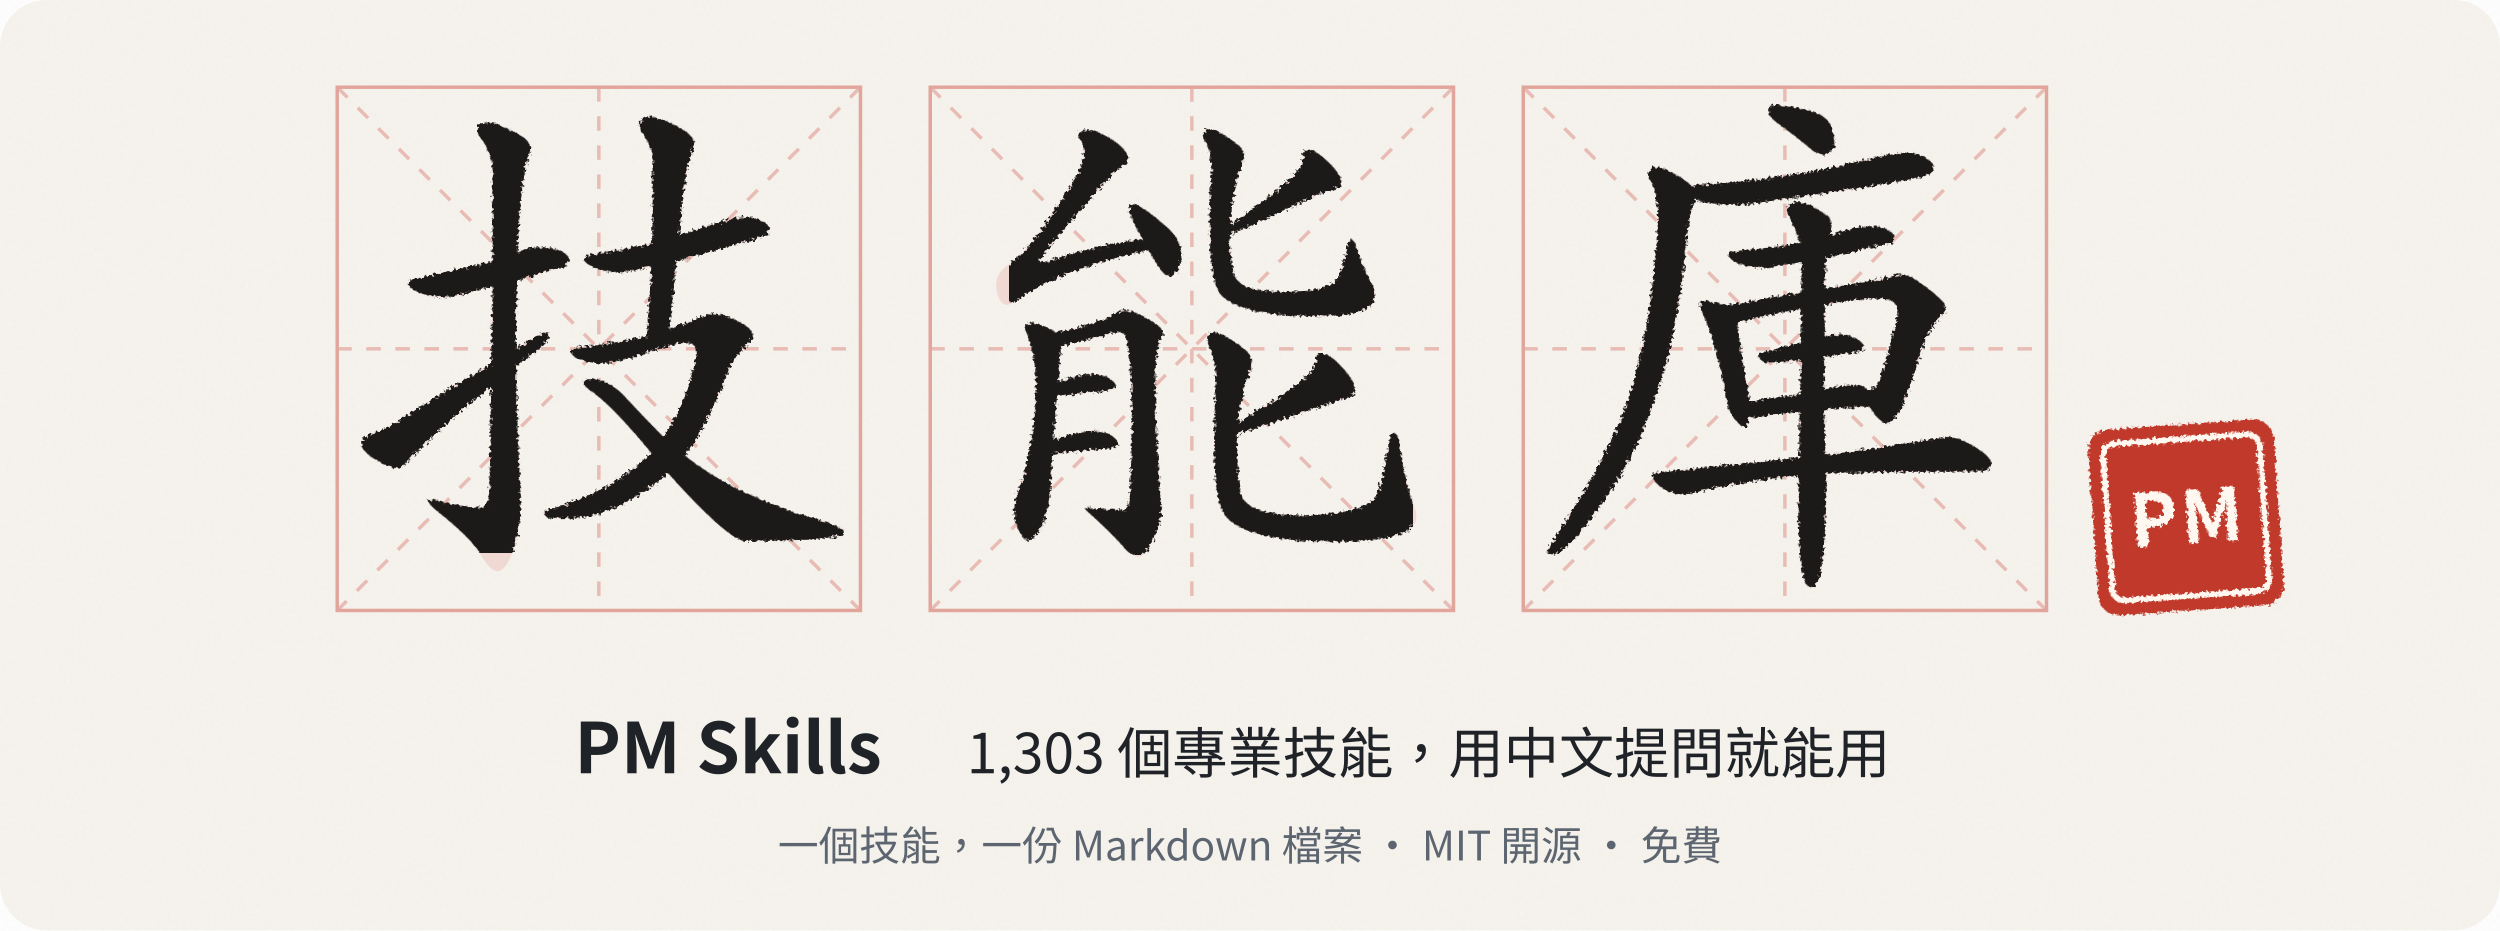
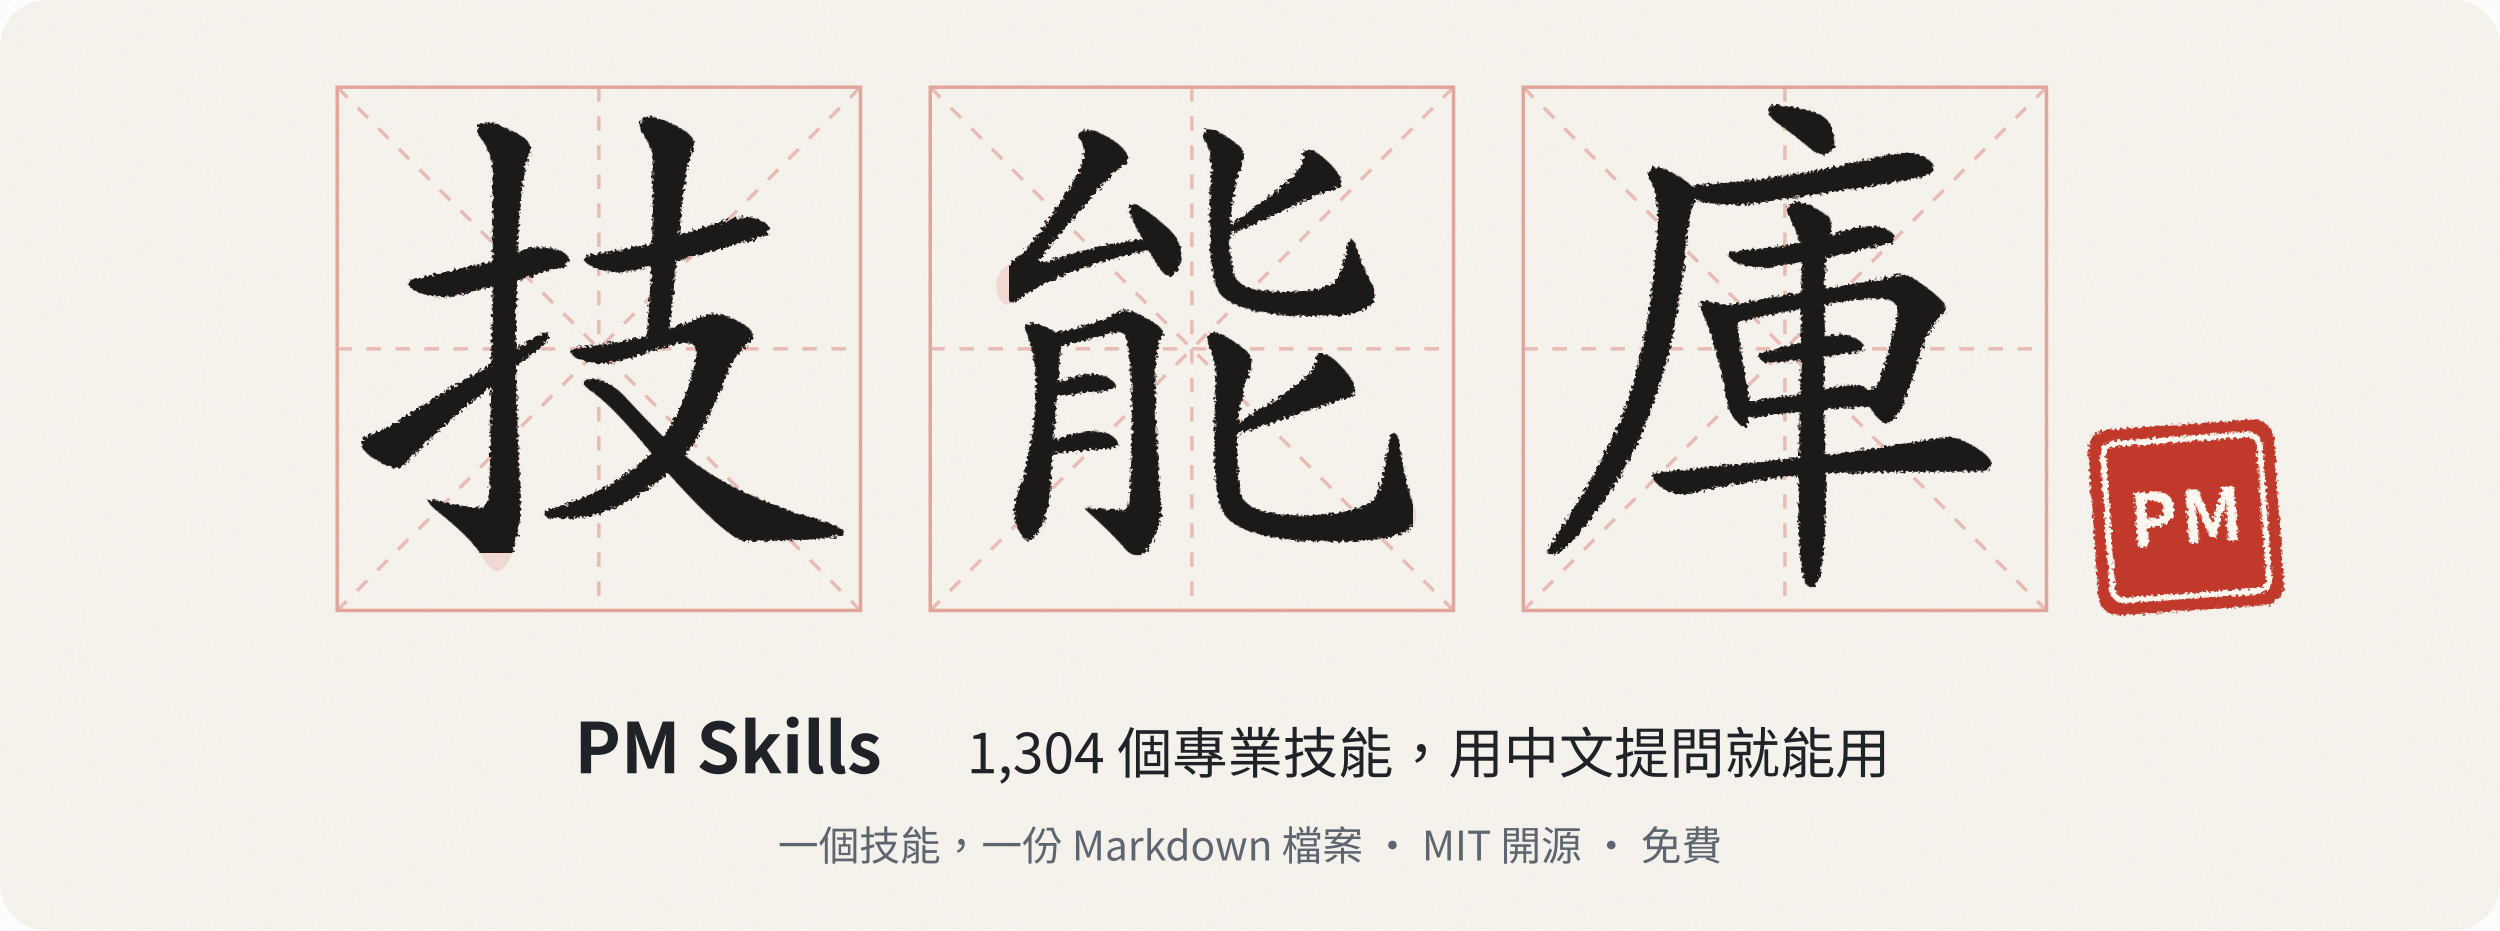
- <svg xmlns="http://www.w3.org/2000/svg" width="860" height="320" viewBox="0 0 860 320" role="img" aria-label="書法動畫：「技能庫」三個字一筆一畫寫出來，最後蓋上 PM 印章。PM Skills，1,303 個專業技能，用中文提問就能用">
+ <svg xmlns="http://www.w3.org/2000/svg" width="860" height="320" viewBox="0 0 860 320" role="img" aria-label="書法動畫：「技能庫」三個字一筆一畫寫出來，最後蓋上 PM 印章。PM Skills，1,304 個專業技能，用中文提問就能用">
  <style>
text{font-family:"PingFang TC","Noto Sans CJK TC","Microsoft JhengHei",sans-serif}
@keyframes k0{0%,2.86%{stroke-dashoffset:302;opacity:0}2.93%{opacity:1}4.00%,91.43%{stroke-dashoffset:0;opacity:1}96.43%,100%{stroke-dashoffset:0;opacity:0}}.k0{animation:k0 14s infinite;stroke-dasharray:298 898;stroke-dashoffset:0}
@keyframes k1{0%,4.43%{stroke-dashoffset:946;opacity:0}4.50%{opacity:1}7.23%,91.43%{stroke-dashoffset:0;opacity:1}96.43%,100%{stroke-dashoffset:0;opacity:0}}.k1{animation:k1 14s infinite;stroke-dasharray:942 1542;stroke-dashoffset:0}
@keyframes k2{0%,7.66%{stroke-dashoffset:420;opacity:0}7.73%{opacity:1}8.90%,91.43%{stroke-dashoffset:0;opacity:1}96.43%,100%{stroke-dashoffset:0;opacity:0}}.k2{animation:k2 14s infinite;stroke-dasharray:416 1016;stroke-dashoffset:0}
@keyframes k3{0%,9.33%{stroke-dashoffset:349;opacity:0}9.40%{opacity:1}10.47%,91.43%{stroke-dashoffset:0;opacity:1}96.43%,100%{stroke-dashoffset:0;opacity:0}}.k3{animation:k3 14s infinite;stroke-dasharray:345 945;stroke-dashoffset:0}
@keyframes k4{0%,10.90%{stroke-dashoffset:436;opacity:0}10.97%{opacity:1}12.18%,91.43%{stroke-dashoffset:0;opacity:1}96.43%,100%{stroke-dashoffset:0;opacity:0}}.k4{animation:k4 14s infinite;stroke-dasharray:432 1032;stroke-dashoffset:0}
@keyframes k5{0%,12.61%{stroke-dashoffset:806;opacity:0}12.68%{opacity:1}15.00%,91.43%{stroke-dashoffset:0;opacity:1}96.43%,100%{stroke-dashoffset:0;opacity:0}}.k5{animation:k5 14s infinite;stroke-dasharray:802 1402;stroke-dashoffset:0}
@keyframes k6{0%,15.43%{stroke-dashoffset:606;opacity:0}15.50%{opacity:1}17.22%,91.43%{stroke-dashoffset:0;opacity:1}96.43%,100%{stroke-dashoffset:0;opacity:0}}.k6{animation:k6 14s infinite;stroke-dasharray:602 1202;stroke-dashoffset:0}
@keyframes k7{0%,19.43%{stroke-dashoffset:570;opacity:0}19.51%{opacity:1}21.12%,91.43%{stroke-dashoffset:0;opacity:1}96.43%,100%{stroke-dashoffset:0;opacity:0}}.k7{animation:k7 14s infinite;stroke-dasharray:566 1166;stroke-dashoffset:0}
@keyframes k8{0%,21.55%{stroke-dashoffset:143;opacity:0}21.62%{opacity:1}22.69%,91.43%{stroke-dashoffset:0;opacity:1}96.43%,100%{stroke-dashoffset:0;opacity:0}}.k8{animation:k8 14s infinite;stroke-dasharray:139 739;stroke-dashoffset:0}
@keyframes k9{0%,23.12%{stroke-dashoffset:422;opacity:0}23.19%{opacity:1}24.36%,91.43%{stroke-dashoffset:0;opacity:1}96.43%,100%{stroke-dashoffset:0;opacity:0}}.k9{animation:k9 14s infinite;stroke-dasharray:418 1018;stroke-dashoffset:0}
@keyframes k10{0%,24.79%{stroke-dashoffset:658;opacity:0}24.86%{opacity:1}26.74%,91.43%{stroke-dashoffset:0;opacity:1}96.43%,100%{stroke-dashoffset:0;opacity:0}}.k10{animation:k10 14s infinite;stroke-dasharray:654 1254;stroke-dashoffset:0}
@keyframes k11{0%,27.17%{stroke-dashoffset:109;opacity:0}27.24%{opacity:1}28.31%,91.43%{stroke-dashoffset:0;opacity:1}96.43%,100%{stroke-dashoffset:0;opacity:0}}.k11{animation:k11 14s infinite;stroke-dasharray:105 705;stroke-dashoffset:0}
@keyframes k12{0%,28.74%{stroke-dashoffset:122;opacity:0}28.81%{opacity:1}29.88%,91.43%{stroke-dashoffset:0;opacity:1}96.43%,100%{stroke-dashoffset:0;opacity:0}}.k12{animation:k12 14s infinite;stroke-dasharray:118 718;stroke-dashoffset:0}
@keyframes k13{0%,30.31%{stroke-dashoffset:250;opacity:0}30.38%{opacity:1}31.45%,91.43%{stroke-dashoffset:0;opacity:1}96.43%,100%{stroke-dashoffset:0;opacity:0}}.k13{animation:k13 14s infinite;stroke-dasharray:246 846;stroke-dashoffset:0}
@keyframes k14{0%,31.88%{stroke-dashoffset:667;opacity:0}31.95%{opacity:1}33.85%,91.43%{stroke-dashoffset:0;opacity:1}96.43%,100%{stroke-dashoffset:0;opacity:0}}.k14{animation:k14 14s infinite;stroke-dasharray:663 1263;stroke-dashoffset:0}
@keyframes k15{0%,34.28%{stroke-dashoffset:252;opacity:0}34.35%{opacity:1}35.43%,91.43%{stroke-dashoffset:0;opacity:1}96.43%,100%{stroke-dashoffset:0;opacity:0}}.k15{animation:k15 14s infinite;stroke-dasharray:248 848;stroke-dashoffset:0}
@keyframes k16{0%,35.85%{stroke-dashoffset:817;opacity:0}35.93%{opacity:1}38.27%,91.43%{stroke-dashoffset:0;opacity:1}96.43%,100%{stroke-dashoffset:0;opacity:0}}.k16{animation:k16 14s infinite;stroke-dasharray:813 1413;stroke-dashoffset:0}
@keyframes k17{0%,40.49%{stroke-dashoffset:128;opacity:0}40.56%{opacity:1}41.63%,91.43%{stroke-dashoffset:0;opacity:1}96.43%,100%{stroke-dashoffset:0;opacity:0}}.k17{animation:k17 14s infinite;stroke-dasharray:124 724;stroke-dashoffset:0}
@keyframes k18{0%,42.06%{stroke-dashoffset:464;opacity:0}42.13%{opacity:1}43.43%,91.43%{stroke-dashoffset:0;opacity:1}96.43%,100%{stroke-dashoffset:0;opacity:0}}.k18{animation:k18 14s infinite;stroke-dasharray:460 1060;stroke-dashoffset:0}
@keyframes k19{0%,43.86%{stroke-dashoffset:810;opacity:0}43.93%{opacity:1}46.26%,91.43%{stroke-dashoffset:0;opacity:1}96.43%,100%{stroke-dashoffset:0;opacity:0}}.k19{animation:k19 14s infinite;stroke-dasharray:806 1406;stroke-dashoffset:0}
@keyframes k20{0%,46.68%{stroke-dashoffset:315;opacity:0}46.76%{opacity:1}47.83%,91.43%{stroke-dashoffset:0;opacity:1}96.43%,100%{stroke-dashoffset:0;opacity:0}}.k20{animation:k20 14s infinite;stroke-dasharray:311 911;stroke-dashoffset:0}
@keyframes k21{0%,48.26%{stroke-dashoffset:245;opacity:0}48.33%{opacity:1}49.40%,91.43%{stroke-dashoffset:0;opacity:1}96.43%,100%{stroke-dashoffset:0;opacity:0}}.k21{animation:k21 14s infinite;stroke-dasharray:241 841;stroke-dashoffset:0}
@keyframes k22{0%,49.83%{stroke-dashoffset:621;opacity:0}49.90%{opacity:1}51.66%,91.43%{stroke-dashoffset:0;opacity:1}96.43%,100%{stroke-dashoffset:0;opacity:0}}.k22{animation:k22 14s infinite;stroke-dasharray:617 1217;stroke-dashoffset:0}
@keyframes k23{0%,52.09%{stroke-dashoffset:194;opacity:0}52.16%{opacity:1}53.24%,91.43%{stroke-dashoffset:0;opacity:1}96.43%,100%{stroke-dashoffset:0;opacity:0}}.k23{animation:k23 14s infinite;stroke-dasharray:190 790;stroke-dashoffset:0}
@keyframes k24{0%,53.66%{stroke-dashoffset:234;opacity:0}53.74%{opacity:1}54.81%,91.43%{stroke-dashoffset:0;opacity:1}96.43%,100%{stroke-dashoffset:0;opacity:0}}.k24{animation:k24 14s infinite;stroke-dasharray:230 830;stroke-dashoffset:0}
@keyframes k25{0%,55.24%{stroke-dashoffset:651;opacity:0}55.31%{opacity:1}57.16%,91.43%{stroke-dashoffset:0;opacity:1}96.43%,100%{stroke-dashoffset:0;opacity:0}}.k25{animation:k25 14s infinite;stroke-dasharray:647 1247;stroke-dashoffset:0}
@keyframes k26{0%,57.59%{stroke-dashoffset:751;opacity:0}57.66%{opacity:1}59.81%,91.43%{stroke-dashoffset:0;opacity:1}96.43%,100%{stroke-dashoffset:0;opacity:0}}.k26{animation:k26 14s infinite;stroke-dasharray:747 1347;stroke-dashoffset:0}
@keyframes seal{0%,63.10%{opacity:0;transform:scale(1.35)}65.60%{opacity:1;transform:scale(.96)}67.03%,91.43%{opacity:1;transform:scale(1)}96.43%,100%{opacity:0;transform:scale(1)}}.seal{animation:seal 14s infinite;transform-box:fill-box;transform-origin:center}
@media (prefers-reduced-motion: reduce){[class]{animation:none!important}}
</style>
  <defs>
    <filter id="brush" x="-5%" y="-5%" width="110%" height="110%">
      <feTurbulence type="fractalNoise" baseFrequency=".9" numOctaves="2" seed="7" result="n" />
      <feDisplacementMap in="SourceGraphic" in2="n" scale="2.2" />
    </filter>
    <filter id="grain">
      <feTurbulence type="fractalNoise" baseFrequency=".75" numOctaves="2" seed="3" />
      <feColorMatrix values="0 0 0 0 .5  0 0 0 0 .45  0 0 0 0 .4  0 0 0 .07 0" />
    </filter>
    <clipPath id="c0">
      <path d="M 352 522 Q 445 549 448 551 Q 457 560 452 568 Q 445 580 414 586 Q 383 590 353 577 L 304 559 Q 163 528 160 526 Q 123 519 150 503 Q 195 479 254 497 Q 276 504 304 510 L 352 522 Z" />
    </clipPath>
    <clipPath id="c1">
      <path d="M 301 315 Q 300 224 298 112 Q 298 87 284 78 Q 280 74 209 87 Q 176 99 179 89 Q 180 82 200 67 Q 263 16 279 -12 Q 298 -46 313 -47 Q 328 -48 342 -13 Q 361 33 359 106 Q 352 230 350 354 L 350 387 Q 349 454 352 522 L 353 577 Q 359 718 374 765 Q 392 795 336 817 Q 302 836 283 829 Q 265 822 281 800 Q 303 772 304 738 Q 305 719 304 559 L 304 510 Q 303 444 301 358 L 301 315 Z" />
    </clipPath>
    <clipPath id="c2">
      <path d="M 301 358 Q 205 303 123 249 Q 87 227 63 220 Q 50 213 47 204 Q 46 194 62 180 Q 83 164 108 156 Q 124 152 135 165 Q 193 228 301 315 L 350 354 Q 365 367 381 378 Q 403 391 412 407 Q 419 422 408 420 Q 395 420 350 387 L 301 358 Z" />
    </clipPath>
    <clipPath id="c3">
      <path d="M 664 560 Q 833 605 840 611 Q 849 620 844 628 Q 837 640 806 646 Q 779 649 669 610 L 616 595 Q 564 583 504 574 Q 467 567 495 551 Q 540 527 604 547 Q 608 548 615 549 L 664 560 Z" />
    </clipPath>
    <clipPath id="c4">
      <path d="M 650 427 Q 657 496 664 560 L 669 610 Q 679 733 698 787 Q 702 797 682 814 Q 646 836 621 841 Q 605 845 596 836 Q 587 829 596 813 Q 618 779 617 755 Q 618 679 616 595 L 615 549 Q 611 485 606 413 C 604 383 647 397 650 427 Z" />
    </clipPath>
    <clipPath id="c5">
      <path d="M 679 180 Q 716 219 765 344 Q 778 375 801 395 Q 822 413 807 427 Q 794 440 759 453 Q 734 462 703 446 Q 678 437 650 427 L 606 413 Q 555 401 479 392 Q 464 391 459 383 Q 455 376 475 367 Q 515 352 568 369 Q 665 400 684 400 Q 709 397 702 371 Q 680 272 638 216 L 614 185 Q 548 113 413 73 Q 397 69 410 59 Q 417 55 462 57 Q 555 64 647 145 L 679 180 Z" />
    </clipPath>
    <clipPath id="c6">
      <path d="M 647 145 Q 761 18 796 12 Q 911 12 957 18 Q 994 22 991 32 Q 988 41 896 67 Q 754 118 682 178 Q 679 179 679 180 L 638 216 Q 604 250 568 289 Q 534 328 501 328 Q 485 329 481 324 Q 480 318 493 308 Q 536 280 614 185 L 647 145 Z" />
    </clipPath>
    <clipPath id="c7">
      <path d="M 415 603 Q 327 591 225 558 Q 209 554 217 566 Q 233 590 282 646 Q 357 733 372 743 Q 381 750 386 757 Q 390 770 371 786 Q 337 813 311 816 Q 298 817 291 811 Q 287 804 295 795 Q 310 774 286 727 Q 208 594 157 555 Q 120 534 132 494 Q 139 473 151 474 Q 157 475 171 484 Q 249 539 400 575 Q 412 578 421 579 Q 422 580 428 580 C 458 585 445 607 415 603 Z" />
    </clipPath>
    <clipPath id="c8">
      <path d="M 428 580 Q 452 535 464 531 Q 473 528 481 537 Q 490 547 491 575 Q 492 596 469 621 Q 412 672 396 671 Q 392 670 389 658 Q 388 652 415 603 L 428 580 Z" />
    </clipPath>
    <clipPath id="c9">
      <path d="M 241 210 Q 244 259 248 296 L 250 322 Q 253 370 256 387 Q 256 391 256 393 C 258 412 258 412 245 420 Q 244 423 240 424 Q 212 439 195 438 Q 182 434 187 423 Q 230 324 181 134 Q 148 64 180 22 Q 186 9 196 14 Q 238 41 238 175 Q 238 179 239 183 L 241 210 Z" />
    </clipPath>
    <clipPath id="c10">
      <path d="M 256 393 Q 262 394 269 397 Q 314 407 359 419 Q 377 423 381 415 Q 402 352 391 105 Q 388 83 382 72 Q 381 72 322 75 Q 303 81 305 72 Q 350 32 376 3 Q 388 -13 402 -18 Q 409 -22 418 -13 Q 454 33 452 81 Q 430 366 450 404 Q 460 420 450 430 Q 431 446 398 460 Q 382 467 368 460 Q 320 433 245 420 C 216 414 227 385 256 393 Z" />
    </clipPath>
    <clipPath id="c11">
      <path d="M 248 296 Q 249 296 254 296 Q 308 303 348 306 Q 369 310 361 321 Q 351 334 329 338 Q 298 342 250 322 C 222 311 218 296 248 296 Z" />
    </clipPath>
    <clipPath id="c12">
      <path d="M 239 183 Q 240 183 245 183 Q 306 190 351 193 Q 373 197 365 209 Q 355 222 331 227 Q 307 231 241 210 C 212 201 209 183 239 183 Z" />
    </clipPath>
    <clipPath id="c13">
      <path d="M 586 611 Q 622 626 744 683 Q 765 693 788 699 Q 810 705 803 723 Q 794 741 773 759 Q 754 777 741 776 Q 728 777 730 764 Q 730 733 658 682 Q 624 657 587 630 C 563 612 558 599 586 611 Z" />
    </clipPath>
    <clipPath id="c14">
      <path d="M 867 511 Q 851 536 835 584 Q 832 597 825 602 Q 818 606 816 587 Q 803 532 794 521 Q 776 500 685 499 Q 637 502 617 510 Q 599 520 596 532 Q 587 556 586 611 L 587 630 Q 593 708 609 744 Q 621 771 603 787 Q 558 821 544 818 Q 531 814 537 797 Q 555 763 549 713 Q 540 530 568 495 Q 583 474 642 461 Q 687 452 759 452 Q 825 452 851 465 Q 879 481 867 511 Z" />
    </clipPath>
    <clipPath id="c15">
      <path d="M 600 221 Q 705 255 812 291 Q 836 295 830 315 Q 823 336 801 357 Q 782 378 768 378 Q 755 381 755 366 Q 752 336 672 286 Q 638 267 603 243 C 578 226 571 212 600 221 Z" />
    </clipPath>
    <clipPath id="c16">
      <path d="M 948 77 Q 930 123 919 201 Q 918 217 910 222 Q 901 226 898 207 Q 882 110 868 94 Q 837 64 726 62 Q 663 63 637 75 Q 613 87 608 103 Q 601 125 600 221 L 603 243 Q 609 307 624 338 Q 637 368 618 385 Q 569 424 552 420 Q 537 414 544 397 Q 563 360 558 304 Q 549 99 575 65 Q 596 32 673 19 Q 728 9 818 11 Q 897 14 930 30 Q 960 46 948 77 Z" />
    </clipPath>
    <clipPath id="c17">
      <path d="M 515 817 Q 539 799 564 778 Q 579 766 594 769 Q 604 770 609 784 Q 612 800 600 828 Q 588 855 506 864 Q 490 867 484 863 Q 480 859 482 846 Q 486 836 515 817 Z" />
    </clipPath>
    <clipPath id="c18">
      <path d="M 337 680 Q 386 665 446 672 Q 776 717 797 731 Q 807 738 802 748 Q 796 761 767 770 Q 736 777 630 748 Q 467 715 340 709 Q 334 709 330 706 C 301 699 308 688 337 680 Z" />
    </clipPath>
    <clipPath id="c19">
      <path d="M 330 706 Q 314 722 286 735 Q 267 747 253 742 Q 240 735 247 720 Q 269 689 262 606 Q 261 597 260 586 Q 245 393 194 258 Q 152 155 56 8 Q 50 1 48 -5 Q 45 -17 56 -15 Q 95 -9 191 141 Q 203 163 215 186 Q 293 345 315 557 Q 324 657 337 680 C 342 696 342 696 330 706 Z" />
    </clipPath>
    <clipPath id="c20">
      <path d="M 593 566 Q 720 596 722 596 Q 729 603 726 610 Q 720 620 696 627 Q 669 633 600 610 L 542 595 Q 484 585 420 580 Q 389 576 411 560 Q 450 539 497 550 Q 519 554 545 558 L 593 566 Z" />
    </clipPath>
    <clipPath id="c21">
      <path d="M 396 473 Q 386 477 364 481 Q 352 484 349 479 Q 342 473 351 457 Q 379 396 396 297 Q 399 267 416 248 Q 434 226 439 241 Q 440 248 442 255 L 442 285 Q 441 295 440 306 Q 422 406 419 439 Q 418 440 420 440 C 421 465 421 465 396 473 Z" />
    </clipPath>
    <clipPath id="c22">
      <path d="M 677 275 Q 690 253 704 245 Q 714 236 732 257 Q 747 279 783 396 Q 793 427 819 452 Q 832 465 822 479 Q 806 498 764 526 Q 743 536 728 532 Q 694 522 645 515 Q 620 511 590 506 L 544 498 Q 525 497 506 492 Q 445 480 396 473 C 366 469 391 433 420 440 Q 469 453 544 466 L 590 474 Q 702 495 724 480 Q 737 470 732 452 Q 705 340 695 322 Q 689 310 673 307 C 659 300 660 300 677 275 Z" />
    </clipPath>
    <clipPath id="c23">
      <path d="M 589 372 Q 622 378 651 381 Q 673 385 665 397 Q 655 410 631 415 Q 615 418 590 412 L 544 400 Q 502 390 467 380 Q 451 377 470 362 Q 476 359 543 366 L 589 372 Z" />
    </clipPath>
    <clipPath id="c24">
      <path d="M 589 269 Q 628 273 677 275 C 706 276 695 286 673 307 Q 672 310 668 312 Q 647 324 589 308 L 542 299 Q 487 292 442 285 C 412 280 412 260 442 255 Q 452 252 464 255 Q 494 261 541 265 L 589 269 Z" />
    </clipPath>
    <clipPath id="c25">
      <path d="M 593 144 Q 636 147 889 148 Q 908 148 914 156 Q 920 168 904 182 Q 853 222 814 214 Q 730 199 591 180 L 540 175 Q 413 162 265 146 Q 244 145 259 127 Q 272 112 291 107 Q 312 101 328 105 Q 424 129 533 139 Q 534 140 539 139 L 593 144 Z" />
    </clipPath>
    <clipPath id="c26">
      <path d="M 539 139 Q 536 -47 554 -73 Q 560 -80 567 -78 Q 583 -68 587 -13 Q 594 66 593 144 L 591 180 Q 590 213 589 269 L 589 308 Q 589 338 589 372 L 590 412 Q 590 442 590 474 L 590 506 Q 590 536 593 566 L 600 610 Q 601 617 603 625 Q 606 643 592 651 Q 561 672 547 674 Q 535 678 520 670 Q 511 663 519 652 Q 540 601 542 595 L 545 558 Q 545 530 544 498 L 544 466 Q 544 435 544 400 L 543 366 Q 542 335 542 299 L 541 265 Q 540 223 540 175 L 539 139 Z" />
    </clipPath>
  </defs>
  <rect width="860" height="320" rx="16" fill="#f7f4ee" />
  <rect width="860" height="320" rx="16" filter="url(#grain)" />
  <g stroke="#e2a59c" fill="none" stroke-width="1.2">
    <rect x="116" y="30" width="180" height="180" />
    <path d="M116 120h180M206 30v180M116 30l180 180M296 30l-180 180" stroke-dasharray="5 5" opacity=".7" />
  </g>
  <g transform="matrix(0.17578 0 0 -0.17578 116 188.20)" fill="#d9534f" opacity=".16">
    <path d="M 352 522 Q 445 549 448 551 Q 457 560 452 568 Q 445 580 414 586 Q 383 590 353 577 L 304 559 Q 163 528 160 526 Q 123 519 150 503 Q 195 479 254 497 Q 276 504 304 510 L 352 522 Z" />
    <path d="M 301 315 Q 300 224 298 112 Q 298 87 284 78 Q 280 74 209 87 Q 176 99 179 89 Q 180 82 200 67 Q 263 16 279 -12 Q 298 -46 313 -47 Q 328 -48 342 -13 Q 361 33 359 106 Q 352 230 350 354 L 350 387 Q 349 454 352 522 L 353 577 Q 359 718 374 765 Q 392 795 336 817 Q 302 836 283 829 Q 265 822 281 800 Q 303 772 304 738 Q 305 719 304 559 L 304 510 Q 303 444 301 358 L 301 315 Z" />
    <path d="M 301 358 Q 205 303 123 249 Q 87 227 63 220 Q 50 213 47 204 Q 46 194 62 180 Q 83 164 108 156 Q 124 152 135 165 Q 193 228 301 315 L 350 354 Q 365 367 381 378 Q 403 391 412 407 Q 419 422 408 420 Q 395 420 350 387 L 301 358 Z" />
    <path d="M 664 560 Q 833 605 840 611 Q 849 620 844 628 Q 837 640 806 646 Q 779 649 669 610 L 616 595 Q 564 583 504 574 Q 467 567 495 551 Q 540 527 604 547 Q 608 548 615 549 L 664 560 Z" />
    <path d="M 650 427 Q 657 496 664 560 L 669 610 Q 679 733 698 787 Q 702 797 682 814 Q 646 836 621 841 Q 605 845 596 836 Q 587 829 596 813 Q 618 779 617 755 Q 618 679 616 595 L 615 549 Q 611 485 606 413 C 604 383 647 397 650 427 Z" />
    <path d="M 679 180 Q 716 219 765 344 Q 778 375 801 395 Q 822 413 807 427 Q 794 440 759 453 Q 734 462 703 446 Q 678 437 650 427 L 606 413 Q 555 401 479 392 Q 464 391 459 383 Q 455 376 475 367 Q 515 352 568 369 Q 665 400 684 400 Q 709 397 702 371 Q 680 272 638 216 L 614 185 Q 548 113 413 73 Q 397 69 410 59 Q 417 55 462 57 Q 555 64 647 145 L 679 180 Z" />
    <path d="M 647 145 Q 761 18 796 12 Q 911 12 957 18 Q 994 22 991 32 Q 988 41 896 67 Q 754 118 682 178 Q 679 179 679 180 L 638 216 Q 604 250 568 289 Q 534 328 501 328 Q 485 329 481 324 Q 480 318 493 308 Q 536 280 614 185 L 647 145 Z" />
  </g>
  <g filter="url(#brush)">
    <g transform="matrix(0.17578 0 0 -0.17578 116 188.20)" fill="none" stroke="#1b1a19" stroke-width="140" stroke-linecap="round" stroke-linejoin="round">
      <path class="k0" clip-path="url(#c0)" d="M152 516L188 511L240 518L393 561L443 560" />
      <path class="k1" clip-path="url(#c1)" d="M289 814L306 806L337 771L325 415L328 97L322 66L305 34L237 61L198 80L196 87L185 87" />
      <path class="k2" clip-path="url(#c2)" d="M60 202L111 197L227 287L406 412" />
      <path class="k3" clip-path="url(#c3)" d="M496 564L533 558L573 563L797 622L833 622" />
      <path class="k4" clip-path="url(#c4)" d="M608 825L654 783L630 443L612 421" />
      <path class="k5" clip-path="url(#c5)" d="M467 381L511 377L555 383L691 420L724 418L747 406L718 308L691 247L634 168L598 136L532 96L452 69L415 65" />
      <path class="k6" clip-path="url(#c6)" d="M486 322L516 310L550 285L673 151L778 70L826 51L986 30" />
    </g>
  </g>
  <g stroke="#e2a59c" fill="none" stroke-width="1.2">
    <rect x="320" y="30" width="180" height="180" />
    <path d="M320 120h180M410 30v180M320 30l180 180M500 30l-180 180" stroke-dasharray="5 5" opacity=".7" />
  </g>
  <g transform="matrix(0.17578 0 0 -0.17578 320 188.20)" fill="#d9534f" opacity=".16">
    <path d="M 415 603 Q 327 591 225 558 Q 209 554 217 566 Q 233 590 282 646 Q 357 733 372 743 Q 381 750 386 757 Q 390 770 371 786 Q 337 813 311 816 Q 298 817 291 811 Q 287 804 295 795 Q 310 774 286 727 Q 208 594 157 555 Q 120 534 132 494 Q 139 473 151 474 Q 157 475 171 484 Q 249 539 400 575 Q 412 578 421 579 Q 422 580 428 580 C 458 585 445 607 415 603 Z" />
    <path d="M 428 580 Q 452 535 464 531 Q 473 528 481 537 Q 490 547 491 575 Q 492 596 469 621 Q 412 672 396 671 Q 392 670 389 658 Q 388 652 415 603 L 428 580 Z" />
    <path d="M 241 210 Q 244 259 248 296 L 250 322 Q 253 370 256 387 Q 256 391 256 393 C 258 412 258 412 245 420 Q 244 423 240 424 Q 212 439 195 438 Q 182 434 187 423 Q 230 324 181 134 Q 148 64 180 22 Q 186 9 196 14 Q 238 41 238 175 Q 238 179 239 183 L 241 210 Z" />
    <path d="M 256 393 Q 262 394 269 397 Q 314 407 359 419 Q 377 423 381 415 Q 402 352 391 105 Q 388 83 382 72 Q 381 72 322 75 Q 303 81 305 72 Q 350 32 376 3 Q 388 -13 402 -18 Q 409 -22 418 -13 Q 454 33 452 81 Q 430 366 450 404 Q 460 420 450 430 Q 431 446 398 460 Q 382 467 368 460 Q 320 433 245 420 C 216 414 227 385 256 393 Z" />
    <path d="M 248 296 Q 249 296 254 296 Q 308 303 348 306 Q 369 310 361 321 Q 351 334 329 338 Q 298 342 250 322 C 222 311 218 296 248 296 Z" />
    <path d="M 239 183 Q 240 183 245 183 Q 306 190 351 193 Q 373 197 365 209 Q 355 222 331 227 Q 307 231 241 210 C 212 201 209 183 239 183 Z" />
    <path d="M 586 611 Q 622 626 744 683 Q 765 693 788 699 Q 810 705 803 723 Q 794 741 773 759 Q 754 777 741 776 Q 728 777 730 764 Q 730 733 658 682 Q 624 657 587 630 C 563 612 558 599 586 611 Z" />
    <path d="M 867 511 Q 851 536 835 584 Q 832 597 825 602 Q 818 606 816 587 Q 803 532 794 521 Q 776 500 685 499 Q 637 502 617 510 Q 599 520 596 532 Q 587 556 586 611 L 587 630 Q 593 708 609 744 Q 621 771 603 787 Q 558 821 544 818 Q 531 814 537 797 Q 555 763 549 713 Q 540 530 568 495 Q 583 474 642 461 Q 687 452 759 452 Q 825 452 851 465 Q 879 481 867 511 Z" />
    <path d="M 600 221 Q 705 255 812 291 Q 836 295 830 315 Q 823 336 801 357 Q 782 378 768 378 Q 755 381 755 366 Q 752 336 672 286 Q 638 267 603 243 C 578 226 571 212 600 221 Z" />
    <path d="M 948 77 Q 930 123 919 201 Q 918 217 910 222 Q 901 226 898 207 Q 882 110 868 94 Q 837 64 726 62 Q 663 63 637 75 Q 613 87 608 103 Q 601 125 600 221 L 603 243 Q 609 307 624 338 Q 637 368 618 385 Q 569 424 552 420 Q 537 414 544 397 Q 563 360 558 304 Q 549 99 575 65 Q 596 32 673 19 Q 728 9 818 11 Q 897 14 930 30 Q 960 46 948 77 Z" />
  </g>
  <g filter="url(#brush)">
    <g transform="matrix(0.17578 0 0 -0.17578 320 188.20)" fill="none" stroke="#1b1a19" stroke-width="140" stroke-linecap="round" stroke-linejoin="round">
      <path class="k7" clip-path="url(#c7)" d="M299 806L320 792L337 762L276 668L205 579L193 539L225 537L312 568L396 588L424 585" />
      <path class="k8" clip-path="url(#c8)" d="M398 662L452 597L468 545" />
      <path class="k9" clip-path="url(#c9)" d="M196 428L223 402L229 332L215 164L191 24" />
      <path class="k10" clip-path="url(#c10)" d="M254 416L264 410L380 441L396 435L417 412L421 92L414 55L401 36L314 70" />
      <path class="k11" clip-path="url(#c11)" d="M251 302L264 312L303 320L352 316" />
      <path class="k12" clip-path="url(#c12)" d="M242 190L256 201L292 207L330 209L355 203" />
      <path class="k13" clip-path="url(#c13)" d="M738 767L752 746L754 725L685 676L598 628L588 616" />
      <path class="k14" clip-path="url(#c14)" d="M547 806L581 761L570 699L565 611L573 537L591 502L621 486L689 476L750 477L803 486L828 499L824 595" />
      <path class="k15" clip-path="url(#c15)" d="M764 369L773 356L777 321L720 287L612 236L607 226" />
      <path class="k16" clip-path="url(#c16)" d="M556 406L593 357L579 264L579 143L593 80L620 58L667 42L760 37L843 44L895 62L905 73L908 214" />
    </g>
  </g>
  <g stroke="#e2a59c" fill="none" stroke-width="1.2">
    <rect x="524" y="30" width="180" height="180" />
    <path d="M524 120h180M614 30v180M524 30l180 180M704 30l-180 180" stroke-dasharray="5 5" opacity=".7" />
  </g>
  <g transform="matrix(0.17578 0 0 -0.17578 524 188.20)" fill="#d9534f" opacity=".16">
    <path d="M 515 817 Q 539 799 564 778 Q 579 766 594 769 Q 604 770 609 784 Q 612 800 600 828 Q 588 855 506 864 Q 490 867 484 863 Q 480 859 482 846 Q 486 836 515 817 Z" />
    <path d="M 337 680 Q 386 665 446 672 Q 776 717 797 731 Q 807 738 802 748 Q 796 761 767 770 Q 736 777 630 748 Q 467 715 340 709 Q 334 709 330 706 C 301 699 308 688 337 680 Z" />
    <path d="M 330 706 Q 314 722 286 735 Q 267 747 253 742 Q 240 735 247 720 Q 269 689 262 606 Q 261 597 260 586 Q 245 393 194 258 Q 152 155 56 8 Q 50 1 48 -5 Q 45 -17 56 -15 Q 95 -9 191 141 Q 203 163 215 186 Q 293 345 315 557 Q 324 657 337 680 C 342 696 342 696 330 706 Z" />
    <path d="M 593 566 Q 720 596 722 596 Q 729 603 726 610 Q 720 620 696 627 Q 669 633 600 610 L 542 595 Q 484 585 420 580 Q 389 576 411 560 Q 450 539 497 550 Q 519 554 545 558 L 593 566 Z" />
    <path d="M 396 473 Q 386 477 364 481 Q 352 484 349 479 Q 342 473 351 457 Q 379 396 396 297 Q 399 267 416 248 Q 434 226 439 241 Q 440 248 442 255 L 442 285 Q 441 295 440 306 Q 422 406 419 439 Q 418 440 420 440 C 421 465 421 465 396 473 Z" />
    <path d="M 677 275 Q 690 253 704 245 Q 714 236 732 257 Q 747 279 783 396 Q 793 427 819 452 Q 832 465 822 479 Q 806 498 764 526 Q 743 536 728 532 Q 694 522 645 515 Q 620 511 590 506 L 544 498 Q 525 497 506 492 Q 445 480 396 473 C 366 469 391 433 420 440 Q 469 453 544 466 L 590 474 Q 702 495 724 480 Q 737 470 732 452 Q 705 340 695 322 Q 689 310 673 307 C 659 300 660 300 677 275 Z" />
    <path d="M 589 372 Q 622 378 651 381 Q 673 385 665 397 Q 655 410 631 415 Q 615 418 590 412 L 544 400 Q 502 390 467 380 Q 451 377 470 362 Q 476 359 543 366 L 589 372 Z" />
    <path d="M 589 269 Q 628 273 677 275 C 706 276 695 286 673 307 Q 672 310 668 312 Q 647 324 589 308 L 542 299 Q 487 292 442 285 C 412 280 412 260 442 255 Q 452 252 464 255 Q 494 261 541 265 L 589 269 Z" />
    <path d="M 593 144 Q 636 147 889 148 Q 908 148 914 156 Q 920 168 904 182 Q 853 222 814 214 Q 730 199 591 180 L 540 175 Q 413 162 265 146 Q 244 145 259 127 Q 272 112 291 107 Q 312 101 328 105 Q 424 129 533 139 Q 534 140 539 139 L 593 144 Z" />
    <path d="M 539 139 Q 536 -47 554 -73 Q 560 -80 567 -78 Q 583 -68 587 -13 Q 594 66 593 144 L 591 180 Q 590 213 589 269 L 589 308 Q 589 338 589 372 L 590 412 Q 590 442 590 474 L 590 506 Q 590 536 593 566 L 600 610 Q 601 617 603 625 Q 606 643 592 651 Q 561 672 547 674 Q 535 678 520 670 Q 511 663 519 652 Q 540 601 542 595 L 545 558 Q 545 530 544 498 L 544 466 Q 544 435 544 400 L 543 366 Q 542 335 542 299 L 541 265 Q 540 223 540 175 L 539 139 Z" />
  </g>
  <g filter="url(#brush)">
    <g transform="matrix(0.17578 0 0 -0.17578 524 188.20)" fill="none" stroke="#1b1a19" stroke-width="140" stroke-linecap="round" stroke-linejoin="round">
      <path class="k17" clip-path="url(#c17)" d="M490 857L567 817L590 788" />
      <path class="k18" clip-path="url(#c18)" d="M337 701L361 692L457 694L745 745L791 742" />
      <path class="k19" clip-path="url(#c19)" d="M259 729L289 699L298 680L280 502L254 365L224 267L191 191L117 66L57 -6" />
      <path class="k20" clip-path="url(#c20)" d="M413 571L473 565L602 587L673 607L719 604" />
      <path class="k21" clip-path="url(#c21)" d="M358 471L377 455L392 431L428 247" />
      <path class="k22" clip-path="url(#c22)" d="M404 470L427 460L686 505L747 501L775 466L733 335L710 287L682 303" />
      <path class="k23" clip-path="url(#c23)" d="M468 371L530 378L601 395L634 397L655 391" />
      <path class="k24" clip-path="url(#c24)" d="M448 263L492 277L637 295L649 295L669 279" />
      <path class="k25" clip-path="url(#c25)" d="M262 136L312 127L462 150L814 181L866 176L903 163" />
      <path class="k26" clip-path="url(#c26)" d="M527 661L561 633L570 607L563 -68" />
    </g>
  </g>
  <g transform="rotate(-4 752 178)">
    <g class="seal" filter="url(#brush)">
      <rect x="720" y="146" width="64" height="64" rx="7" fill="#c0392b" />
      <rect x="725" y="151" width="54" height="54" rx="4" fill="none" stroke="#fff8f0" stroke-width="2" />
      <text x="752" y="187" text-anchor="middle" font-size="25" font-weight="700" font-family="&quot;Songti SC&quot;,&quot;STSong&quot;,&quot;Noto Serif CJK SC&quot;,serif" fill="#fff8f0" letter-spacing="1">PM</text>
    </g>
  </g>
  <text x="197.6" y="266" font-size="24" font-weight="700" fill="#1f2328" font-family="-apple-system,&quot;Segoe UI&quot;,&quot;PingFang TC&quot;,&quot;Noto Sans CJK TC&quot;,&quot;Microsoft JhengHei&quot;,sans-serif">PM Skills</text>
-   <text x="332.56" y="266" font-size="19" fill="#1f2328">1,303 個專業技能，用中文提問就能用</text>
+   <text x="332.56" y="266" font-size="19" fill="#1f2328">1,304 個專業技能，用中文提問就能用</text>
  <text x="430" y="296" text-anchor="middle" font-size="14" fill="#5d6670">一個技能，一份 Markdown 檔案 · MIT 開源 · 免費</text>
</svg>
